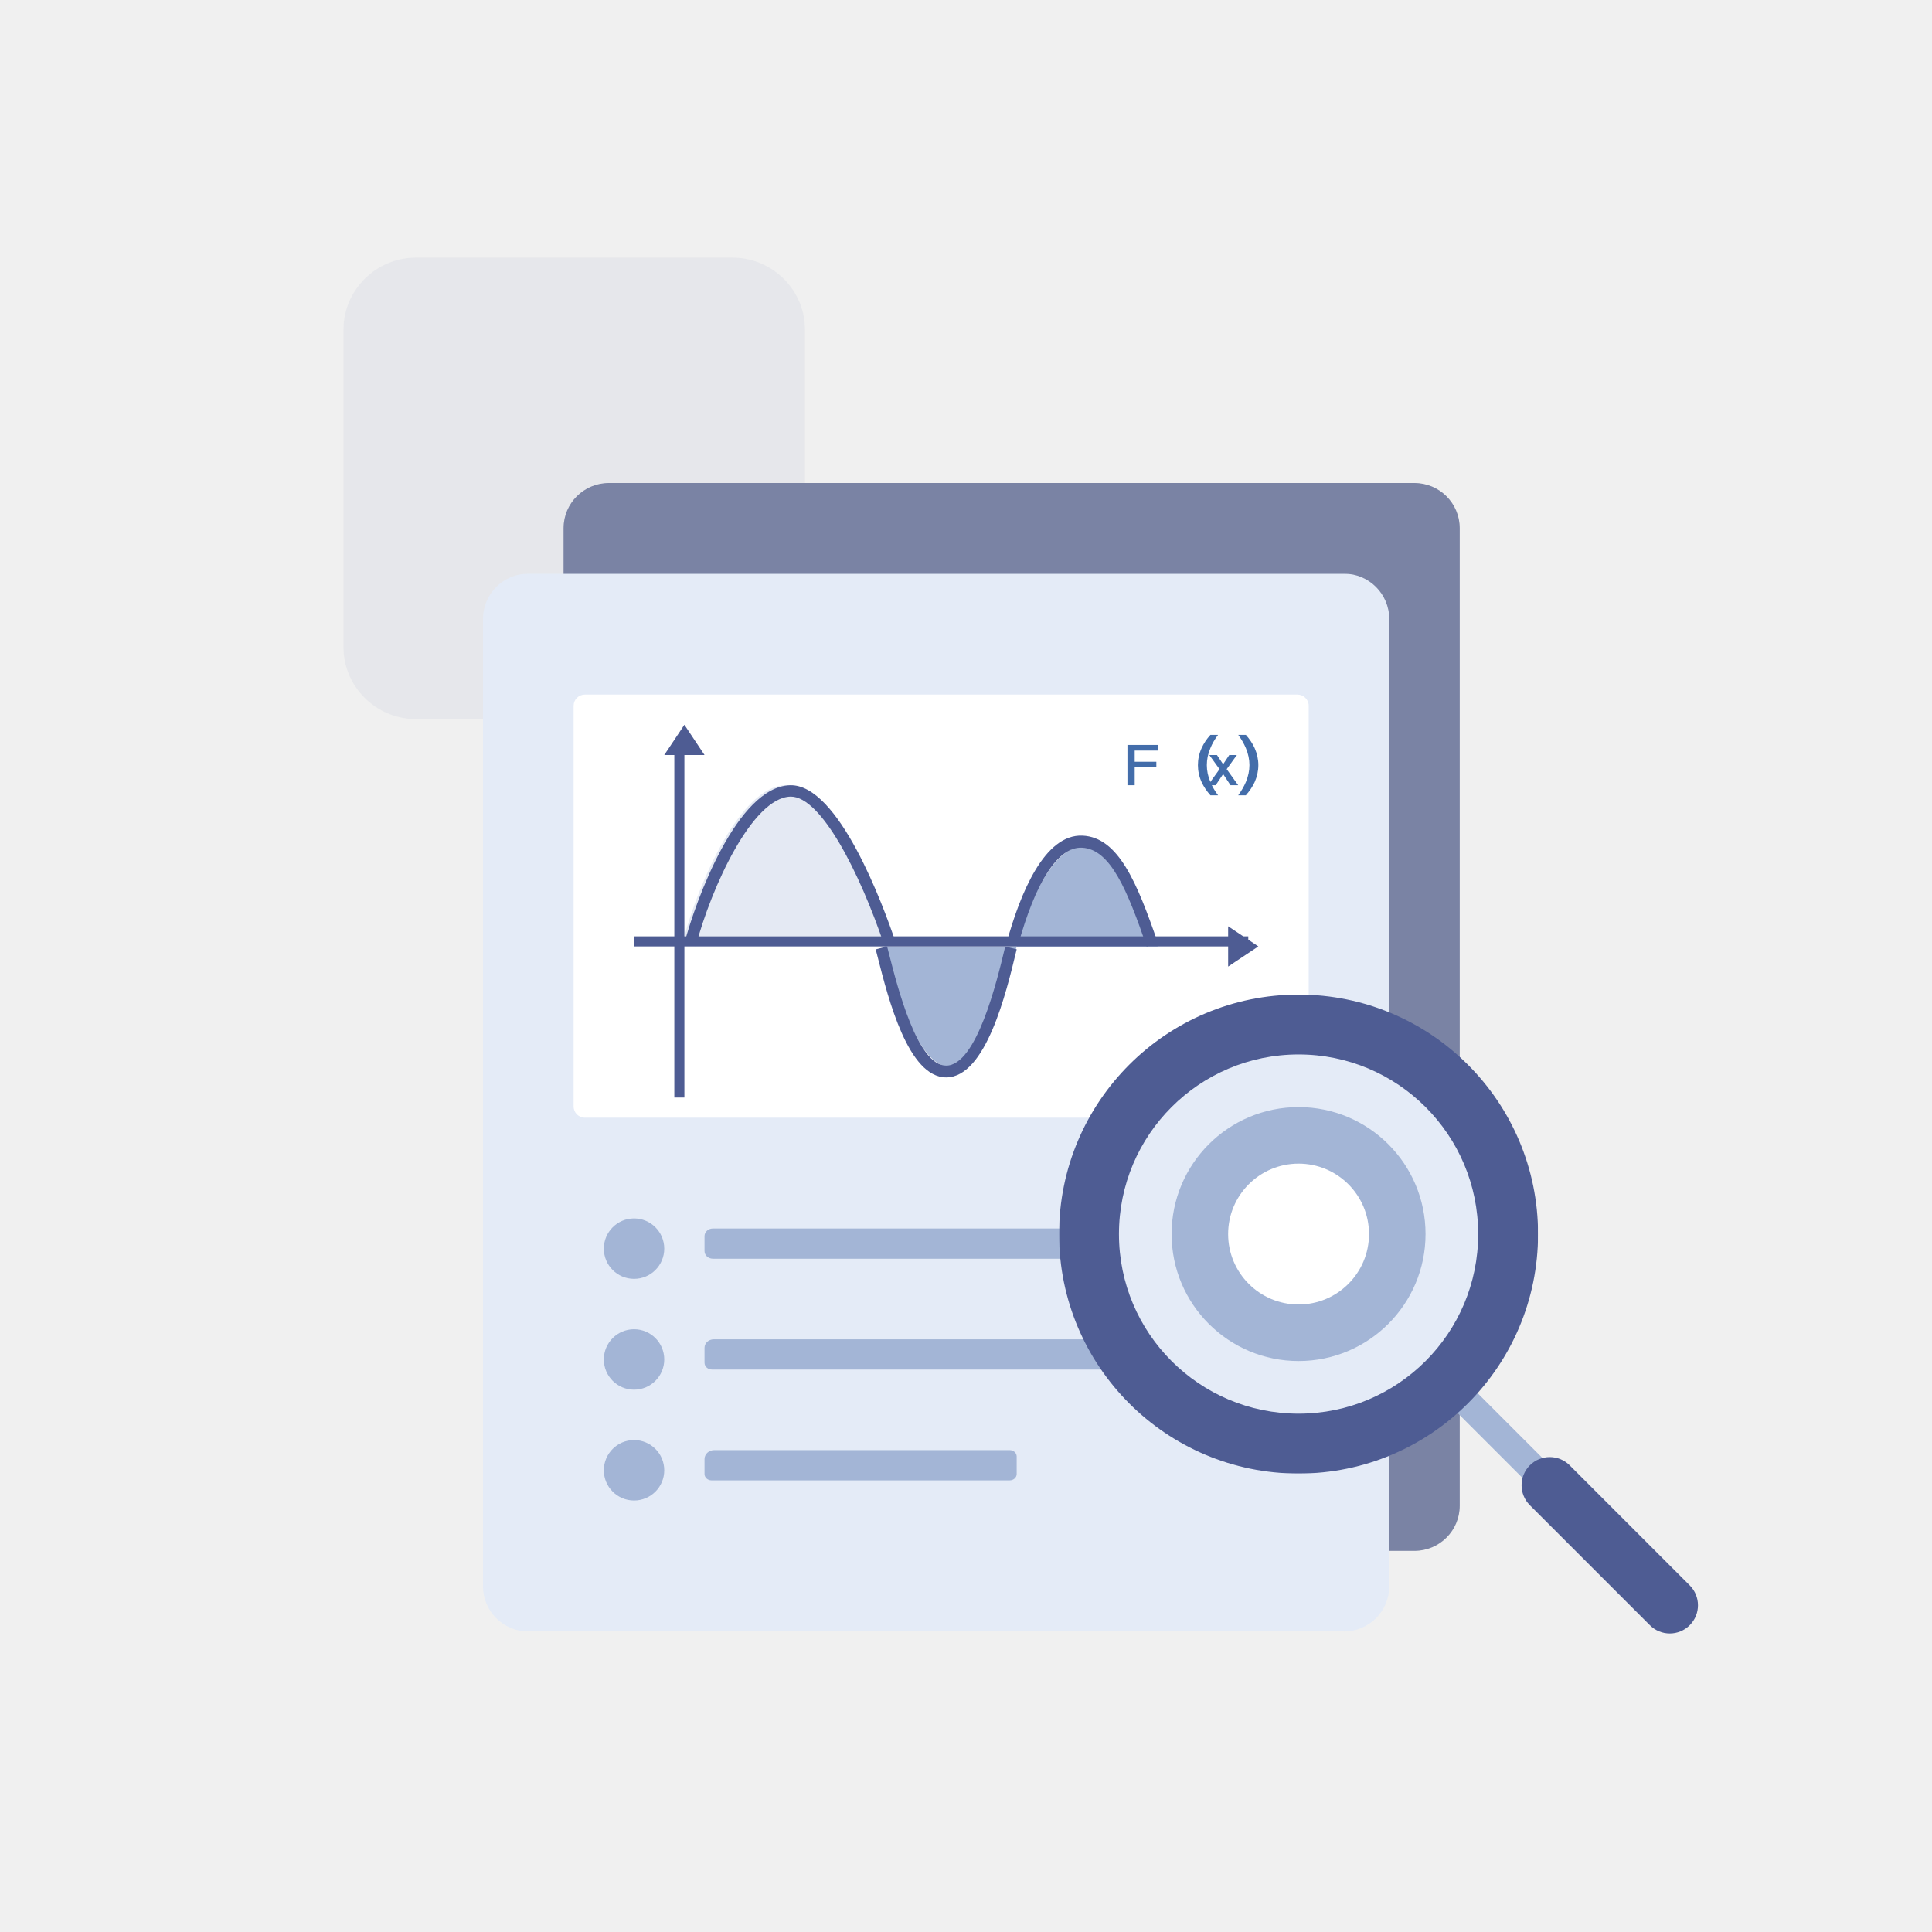
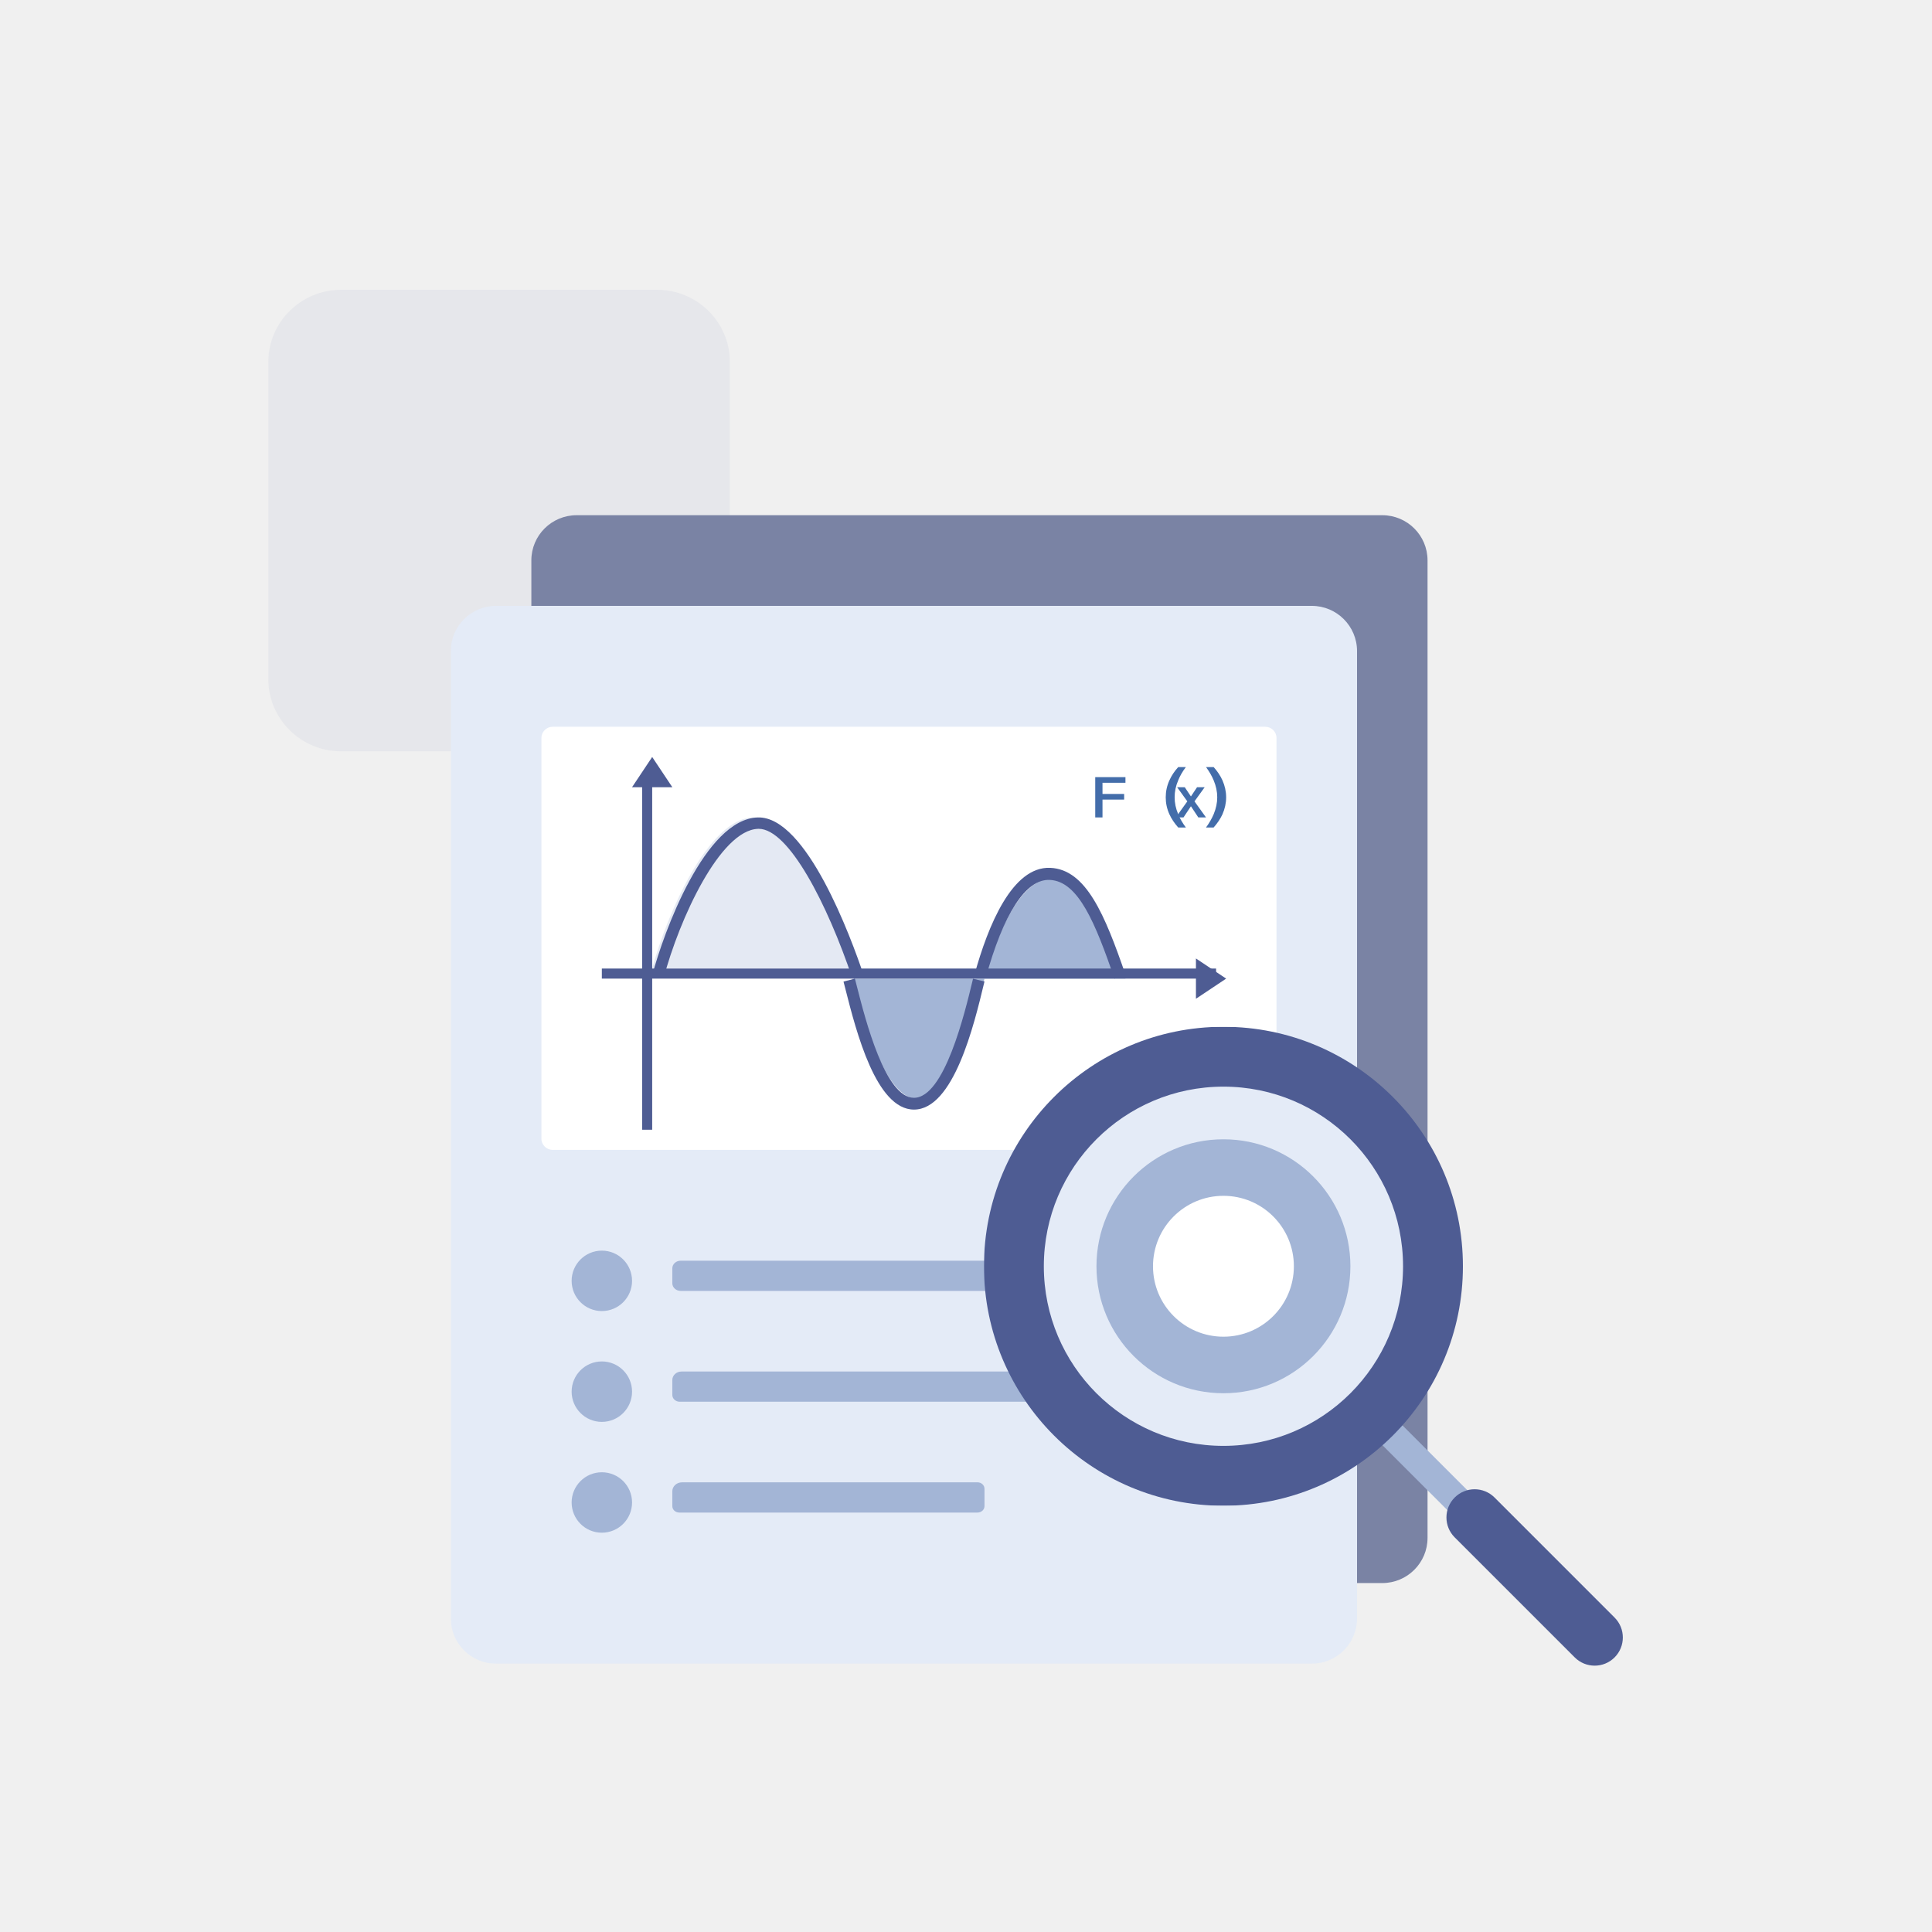
<svg xmlns="http://www.w3.org/2000/svg" xmlns:xlink="http://www.w3.org/1999/xlink" width="180px" height="180px" viewBox="0 0 180 180" version="1.1">
  <defs>
    <polygon id="path-1" points="5.67312033e-14 0 84.433 0 84.433 98.553 5.67312033e-14 98.553" />
-     <polygon id="path-3" points="1.13462407e-13 107 91 107 91 0 1.13462407e-13 0" />
+     <polygon id="path-3" points="0 107 91 107 91 0 0 0" />
    <polygon id="path-5" points="0.004 0.01 44.629 0.01 44.629 44.635 0.004 44.635" />
  </defs>
  <g id="1.通用/空状态/没有找到相关数据" stroke="none" stroke-width="1" fill="none" fill-rule="evenodd">
-     <g id="编组-3备份" transform="translate(32, 24)">
+     <g id="编组-3备份" transform="translate(25, 27)">
      <path d="M36.242,43 L6.758,43 C3.041,43 0,39.984 0,36.297 L0,6.703 C0,3.016 3.041,0 6.758,0 L36.242,0 C39.959,0 43,3.016 43,6.703 L43,36.297 C43,39.984 39.959,43 36.242,43" id="Fill-3" fill="#929CBE" opacity="0.1" transform="translate(21.5, 21.5) rotate(-360) translate(-21.5, -21.5) " />
-       <g id="编组" transform="translate(13, 21)">
+       <g id="编组" transform="translate(17, 21)">
        <path d="M86.779,99.491 L11.727,99.491 C9.395,99.491 7.505,97.608 7.505,95.284 L7.505,4.207 C7.505,1.883 9.395,0 11.727,0 L86.779,0 C89.11,0 91,1.883 91,4.207 L91,95.284 C91,97.608 89.11,99.491 86.779,99.491" id="Fill-1" fill="#7A83A4" />
        <g transform="translate(0, 8.447368)">
          <mask id="mask-2" fill="white">
            <use xlink:href="#path-1" />
          </mask>
          <g id="Clip-4" />
          <path d="M80.217,98.553 L4.216,98.553 C1.887,98.553 1.7019361e-13,96.663 1.7019361e-13,94.332 L1.7019361e-13,4.221 C1.7019361e-13,1.89 1.887,0 4.216,0 L80.217,0 C82.546,0 84.433,1.89 84.433,4.221 L84.433,94.332 C84.433,96.663 82.546,98.553 80.217,98.553" id="Fill-3" fill="#E4EBF7" mask="url(#mask-2)" />
        </g>
        <path d="M21.423,72.272 C20.99,72.272 20.639,71.954 20.639,71.561 L20.639,70.167 C20.639,69.774 20.99,69.456 21.423,69.456 L61.134,69.456 C61.567,69.456 61.918,69.774 61.918,70.167 L61.918,71.561 C61.918,71.954 61.567,72.272 61.134,72.272 L21.423,72.272 Z" id="Fill-5" fill="#A3B5D6" />
        <path d="M14.072,74.149 C12.518,74.149 11.258,72.888 11.258,71.333 C11.258,69.778 12.518,68.518 14.072,68.518 C15.627,68.518 16.887,69.778 16.887,71.333 C16.887,72.888 15.627,74.149 14.072,74.149 Z" id="Fill-7" fill="#A3B5D6" />
        <path d="M21.327,82.596 C20.947,82.596 20.639,82.313 20.639,81.964 L20.639,80.57 C20.639,80.134 21.024,79.781 21.499,79.781 L73.425,79.781 C73.805,79.781 74.113,80.064 74.113,80.413 L74.113,81.964 C74.113,82.313 73.805,82.596 73.425,82.596 L21.327,82.596 Z" id="Fill-9" fill="#A3B5D6" />
        <path d="M14.072,84.474 C12.518,84.474 11.258,83.213 11.258,81.658 C11.258,80.103 12.518,78.842 14.072,78.842 C15.627,78.842 16.887,80.103 16.887,81.658 C16.887,83.213 15.627,84.474 14.072,84.474 Z" id="Fill-11" fill="#A3B5D6" />
        <path d="M21.287,92.921 C20.929,92.921 20.639,92.655 20.639,92.327 L20.639,90.933 C20.639,90.476 21.044,90.105 21.543,90.105 L49.073,90.105 C49.431,90.105 49.722,90.371 49.722,90.699 L49.722,92.327 C49.722,92.655 49.431,92.921 49.073,92.921 L21.287,92.921 Z" id="Fill-13" fill="#A3B5D6" />
        <path d="M14.072,94.798 C12.518,94.798 11.258,93.538 11.258,91.982 C11.258,90.427 12.518,89.167 14.072,89.167 C15.627,89.167 16.887,90.427 16.887,91.982 C16.887,93.538 15.627,94.798 14.072,94.798 Z" id="Fill-15" fill="#A3B5D6" />
        <path d="M75.872,59.132 L9.499,59.132 C8.916,59.132 8.443,58.665 8.443,58.089 L8.443,20.753 C8.443,20.177 8.916,19.711 9.499,19.711 L75.872,19.711 C76.455,19.711 76.928,20.177 76.928,20.753 L76.928,58.089 C76.928,58.665 76.455,59.132 75.872,59.132" id="Fill-17" fill="#FFFFFF" />
        <path d="M18.763,42.237 C20.143,37.144 24.006,28.28 28.144,28.159 C31.732,28.054 35.594,36.623 37.526,42.237" id="Fill-19" fill="#A3B5D6" opacity="0.3" />
        <mask id="mask-4" fill="white">
          <use xlink:href="#path-3" />
        </mask>
        <g id="Clip-22" />
        <polygon id="Fill-21" fill="#4E5C93" mask="url(#mask-4)" points="17.825 57.254 18.763 57.254 18.763 24.404 17.825 24.404" />
        <polygon id="Fill-23" fill="#4E5C93" mask="url(#mask-4)" points="18.763 22.526 16.887 25.342 20.639 25.342" />
        <path d="M49.722,43.175 C48.89,46.518 46.992,54.439 43.624,54.439 C40.256,54.439 38.374,46.329 37.526,43.175" id="Fill-24" fill="#A3B5D6" mask="url(#mask-4)" />
        <path d="M49.722,43.175 C51.09,38.336 53.279,33.664 56.289,33.792 C59.298,33.92 60.94,37.784 62.856,43.175" id="Fill-25" fill="#A3B5D6" mask="url(#mask-4)" />
        <polygon id="Fill-26" fill="#4E5C93" mask="url(#mask-4)" points="14.072 43.175 71.299 43.175 71.299 42.237 14.072 42.237" />
        <polygon id="Fill-27" fill="#4E5C93" mask="url(#mask-4)" points="72.237 43.175 69.423 45.053 69.423 41.298" />
        <path d="M37.421,43.175 C35.08,36.21 31.479,29.219 28.685,29.219 C28.668,29.219 28.652,29.22 28.635,29.22 C25.111,29.325 21.295,37.59 19.826,43.143 L18.763,42.88 C19.833,38.835 23.687,28.307 28.601,28.159 C33.13,28.02 37.294,39.367 38.464,42.847 L37.421,43.175 Z" id="Fill-28" fill="#4E5C93" mask="url(#mask-4)" />
        <path d="M43.153,55.377 C39.625,55.377 37.771,48.097 36.776,44.186 L36.588,43.452 L37.649,43.175 L37.839,43.916 C38.629,47.018 40.478,54.28 43.153,54.28 C45.988,54.28 47.889,46.372 48.604,43.395 L48.655,43.185 L49.722,43.442 L49.671,43.652 C48.756,47.457 46.852,55.377 43.153,55.377" id="Fill-29" fill="#4E5C93" mask="url(#mask-4)" />
        <path d="M61.833,43.175 C60.056,38.037 58.483,34.096 55.802,33.979 C53.584,33.875 51.481,37.136 49.829,43.14 L48.784,42.831 C50.06,38.194 52.321,32.706 55.848,32.854 C59.206,33 60.939,37.253 62.856,42.796 L61.833,43.175 Z" id="Fill-30" fill="#4E5C93" mask="url(#mask-4)" />
        <polygon id="Fill-31" fill="#436DAA" mask="url(#mask-4)" points="62.856 24.404 62.856 24.929 60.717 24.929 60.717 25.971 62.734 25.971 62.734 26.496 60.717 26.496 60.717 28.158 60.041 28.158 60.041 24.404" />
        <path d="M68.485,23.465 C68.171,23.881 67.931,24.297 67.767,24.713 C67.543,25.231 67.438,25.756 67.438,26.281 C67.438,26.8 67.543,27.324 67.767,27.848 C67.931,28.259 68.171,28.674 68.485,29.096 L67.774,29.096 C67.415,28.698 67.146,28.289 66.952,27.867 C66.721,27.36 66.608,26.829 66.608,26.286 C66.608,25.732 66.721,25.208 66.952,24.701 C67.146,24.267 67.415,23.857 67.774,23.465 L68.485,23.465 Z" id="Fill-32" fill="#436DAA" mask="url(#mask-4)" />
        <polygon id="Fill-33" fill="#436DAA" mask="url(#mask-4)" points="68.38 25.342 68.956 26.202 69.528 25.342 70.238 25.342 69.287 26.66 70.361 28.158 69.645 28.158 68.956 27.118 68.262 28.158 67.546 28.158 68.62 26.66 67.669 25.342" />
        <path d="M71.071,23.465 C71.423,23.857 71.699,24.267 71.893,24.701 C72.117,25.208 72.237,25.732 72.237,26.286 C72.237,26.829 72.117,27.36 71.893,27.867 C71.699,28.289 71.423,28.698 71.071,29.096 L70.361,29.096 C70.667,28.674 70.907,28.259 71.079,27.848 C71.295,27.324 71.407,26.8 71.407,26.281 C71.407,25.756 71.295,25.231 71.079,24.713 C70.907,24.297 70.667,23.881 70.361,23.465 L71.071,23.465 Z" id="Fill-34" fill="#436DAA" mask="url(#mask-4)" />
      </g>
      <circle id="椭圆形" fill="#E4EBF7" cx="89" cy="91" r="20" />
-       <g id="编组" transform="translate(62, 64)">
-         <g id="3.通用组件/彩色版/扩大镜" transform="translate(35, 35) scale(-1, 1) translate(-35, -35) ">
-           <g id="分组" transform="translate(4.716797, 4.648438)">
-             <polygon id="Fill-1" fill="#A3B5D6" points="9.978 52.503 8.122 50.647 22.973 35.795 24.829 37.652" />
-             <g transform="translate(0, 0.0035)">
-               <g transform="translate(15.98242, 0)">
-                 <mask id="mask-6" fill="white">
-                   <use xlink:href="#path-5" />
-                 </mask>
-                 <g id="Clip-3" />
-                 <path d="M22.316,39.057 C13.074,39.057 5.582,31.565 5.582,22.323 C5.582,13.081 13.074,5.588 22.316,5.588 C31.558,5.588 39.05,13.081 39.05,22.323 C39.05,31.565 31.558,39.057 22.316,39.057 M22.316,0.01 C9.993,0.01 0.004,10 0.004,22.323 C0.004,34.645 9.993,44.635 22.316,44.635 C34.639,44.635 44.629,34.645 44.629,22.323 C44.629,10 34.639,0.01 22.316,0.01" id="Fill-2" fill="#4E5C93" mask="url(#mask-6)" />
-               </g>
-               <path d="M26.469,22.323 C26.469,15.789 31.765,10.493 38.298,10.493 C44.832,10.493 50.128,15.789 50.128,22.323 C50.128,28.856 44.832,34.153 38.298,34.153 C31.765,34.153 26.469,28.856 26.469,22.323 Z" id="Fill-4" fill="#A3B5D6" />
-               <path d="M38.298,28.885 C34.674,28.885 31.736,25.947 31.736,22.323 C31.736,18.698 34.674,15.76 38.298,15.76 C41.923,15.76 44.861,18.698 44.861,22.323 C44.861,25.947 41.923,28.885 38.298,28.885" id="Fill-6" fill="#FFFFFF" />
-               <path d="M1.856,58.765 C0.831,57.74 0.831,56.078 1.856,55.053 L13.04,43.868 C14.065,42.843 15.728,42.843 16.753,43.868 C16.753,43.868 16.753,43.868 16.753,43.868 C17.778,44.894 17.778,46.556 16.753,47.581 L5.568,58.765 C4.543,59.79 2.881,59.79 1.856,58.765 C1.856,58.765 1.856,58.765 1.856,58.765 Z" id="Fill-8" fill="#4E5C93" />
-             </g>
+       <g id="分组" transform="translate(96.96582, 99) scale(-1, 1) translate(-96.96582, -99) translate(66.64844, 68.64844)">
+         <polygon id="Fill-1" fill="#A3B5D6" points="9.978 52.503 8.122 50.647 22.973 35.795 24.829 37.652" />
+         <g transform="translate(0, 0.0035)">
+           <g transform="translate(15.98242, 0)">
+             <mask id="mask-6" fill="white">
+               <use xlink:href="#path-5" />
+             </mask>
+             <g id="Clip-3" />
+             <path d="M22.316,39.057 C13.074,39.057 5.582,31.565 5.582,22.323 C5.582,13.081 13.074,5.588 22.316,5.588 C31.558,5.588 39.05,13.081 39.05,22.323 C39.05,31.565 31.558,39.057 22.316,39.057 M22.316,0.01 C9.993,0.01 0.004,10 0.004,22.323 C0.004,34.645 9.993,44.635 22.316,44.635 C34.639,44.635 44.629,34.645 44.629,22.323 C44.629,10 34.639,0.01 22.316,0.01" id="Fill-2" fill="#4E5C93" mask="url(#mask-6)" />
          </g>
+           <path d="M26.469,22.323 C26.469,15.789 31.765,10.493 38.298,10.493 C44.832,10.493 50.128,15.789 50.128,22.323 C50.128,28.856 44.832,34.153 38.298,34.153 C31.765,34.153 26.469,28.856 26.469,22.323 Z" id="Fill-4" fill="#A3B5D6" />
+           <path d="M38.298,28.885 C34.674,28.885 31.736,25.947 31.736,22.323 C31.736,18.698 34.674,15.76 38.298,15.76 C41.923,15.76 44.861,18.698 44.861,22.323 C44.861,25.947 41.923,28.885 38.298,28.885" id="Fill-6" fill="#FFFFFF" />
+           <path d="M1.856,58.765 C0.831,57.74 0.831,56.078 1.856,55.053 L13.04,43.868 C14.065,42.843 15.728,42.843 16.753,43.868 C16.753,43.868 16.753,43.868 16.753,43.868 C17.778,44.894 17.778,46.556 16.753,47.581 L5.568,58.765 C4.543,59.79 2.881,59.79 1.856,58.765 C1.856,58.765 1.856,58.765 1.856,58.765 Z" id="Fill-8" fill="#4E5C93" />
        </g>
      </g>
    </g>
  </g>
</svg>
